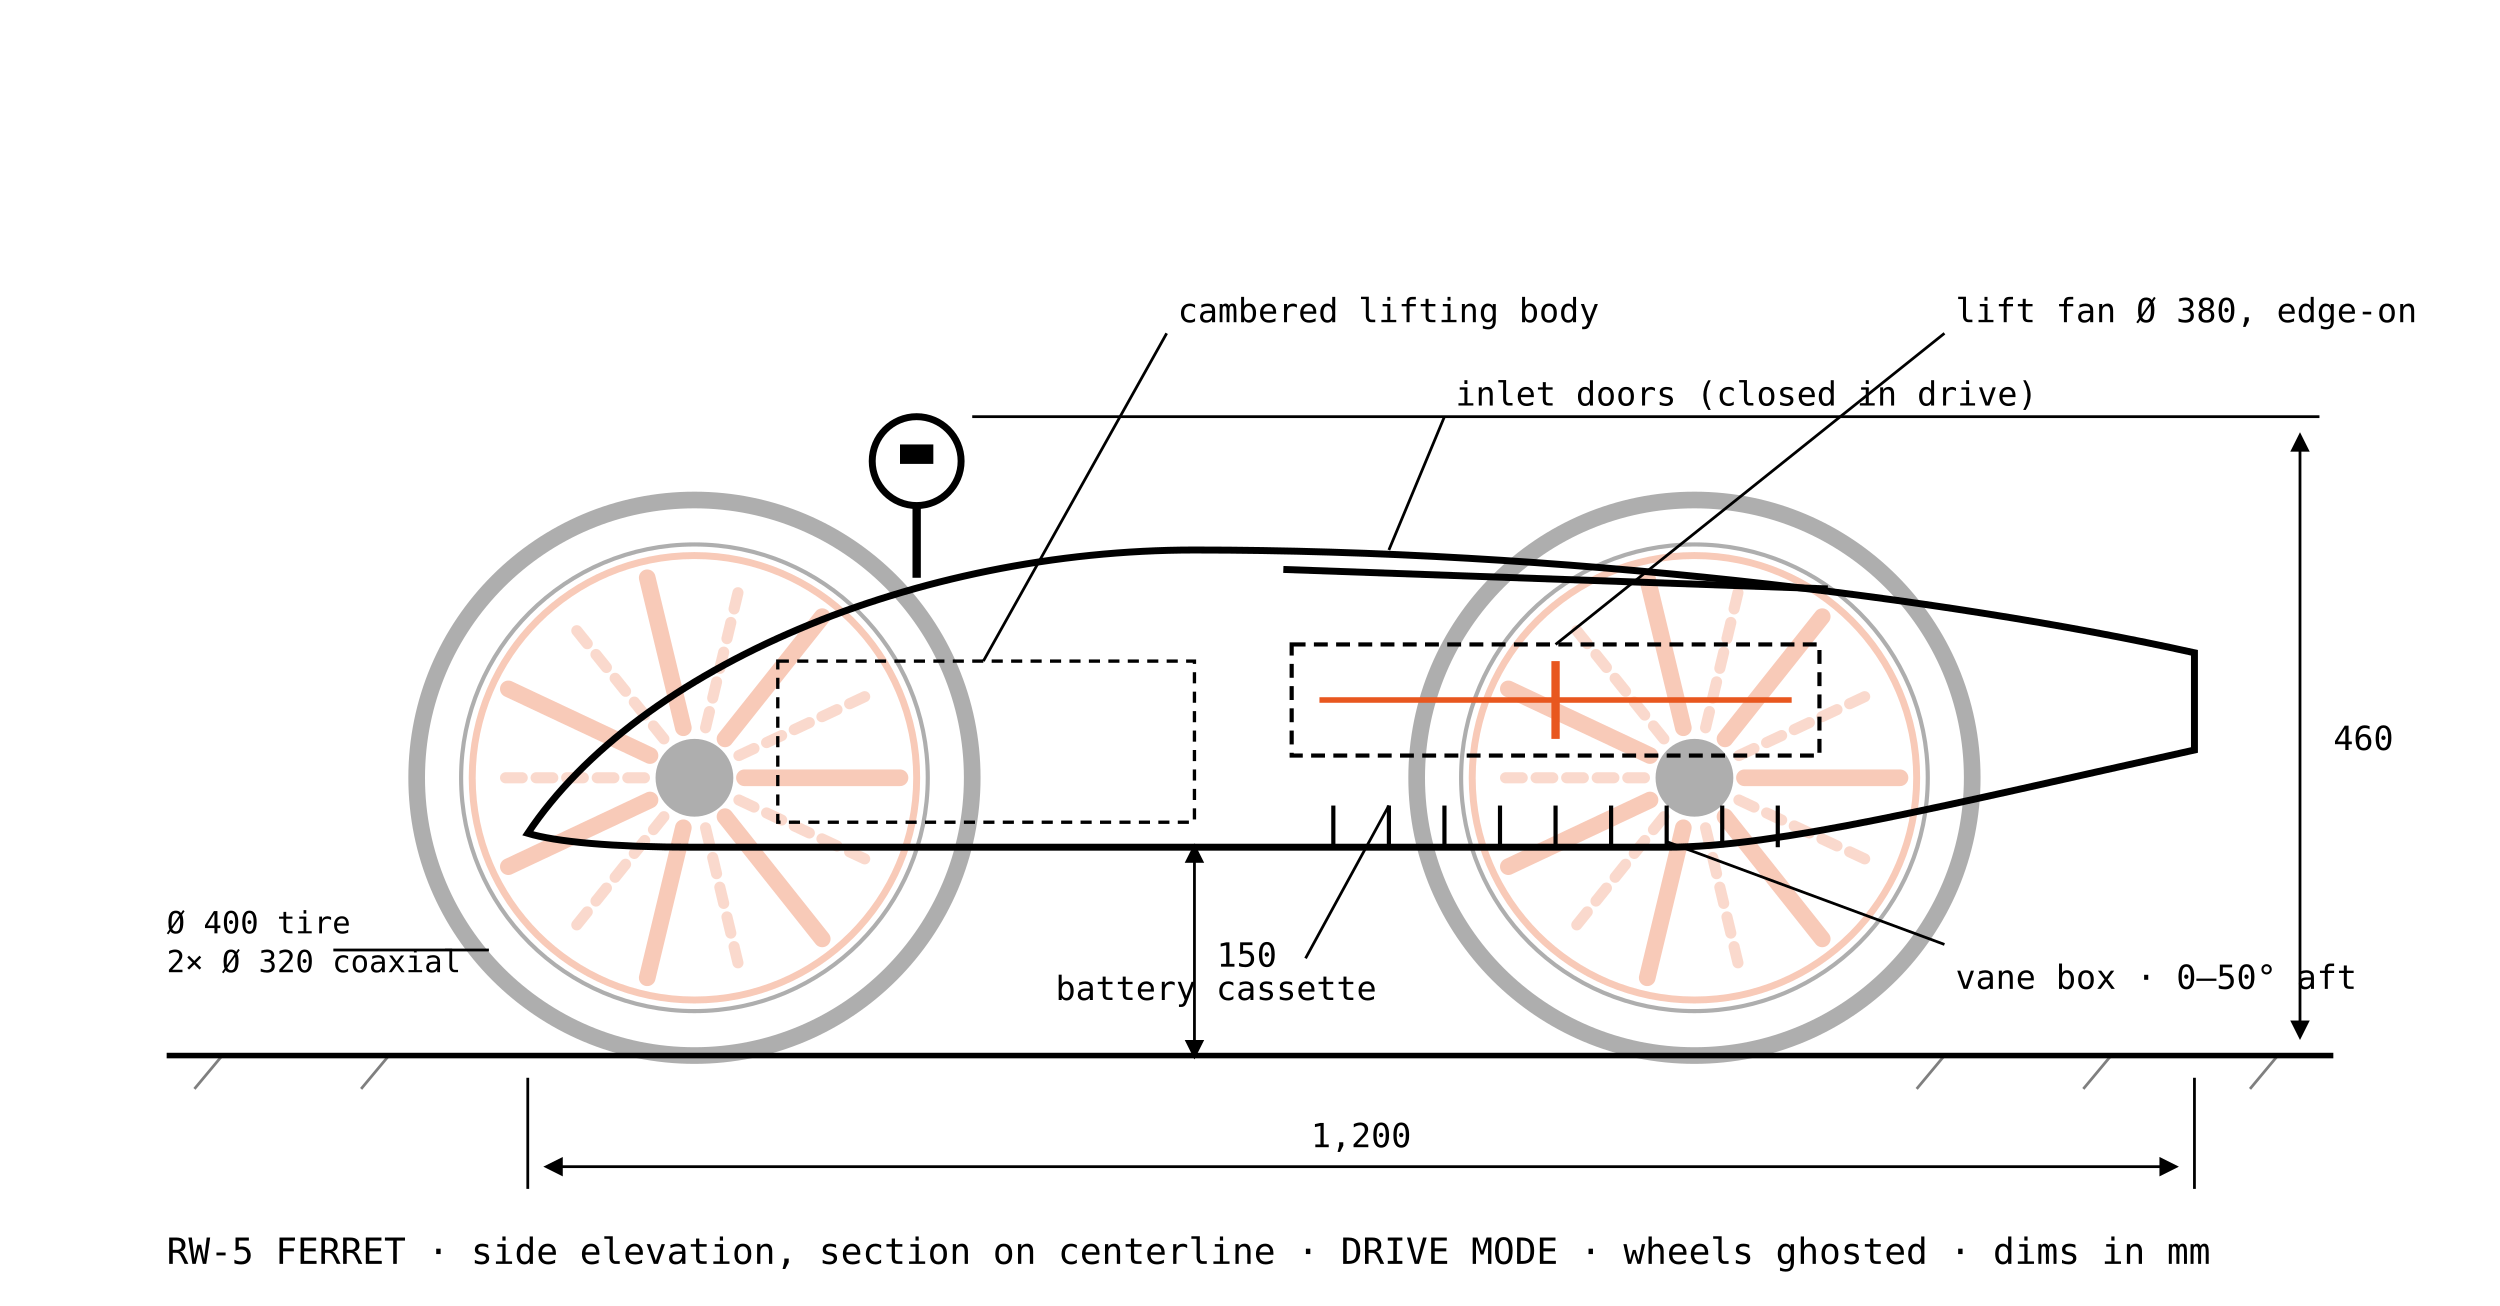
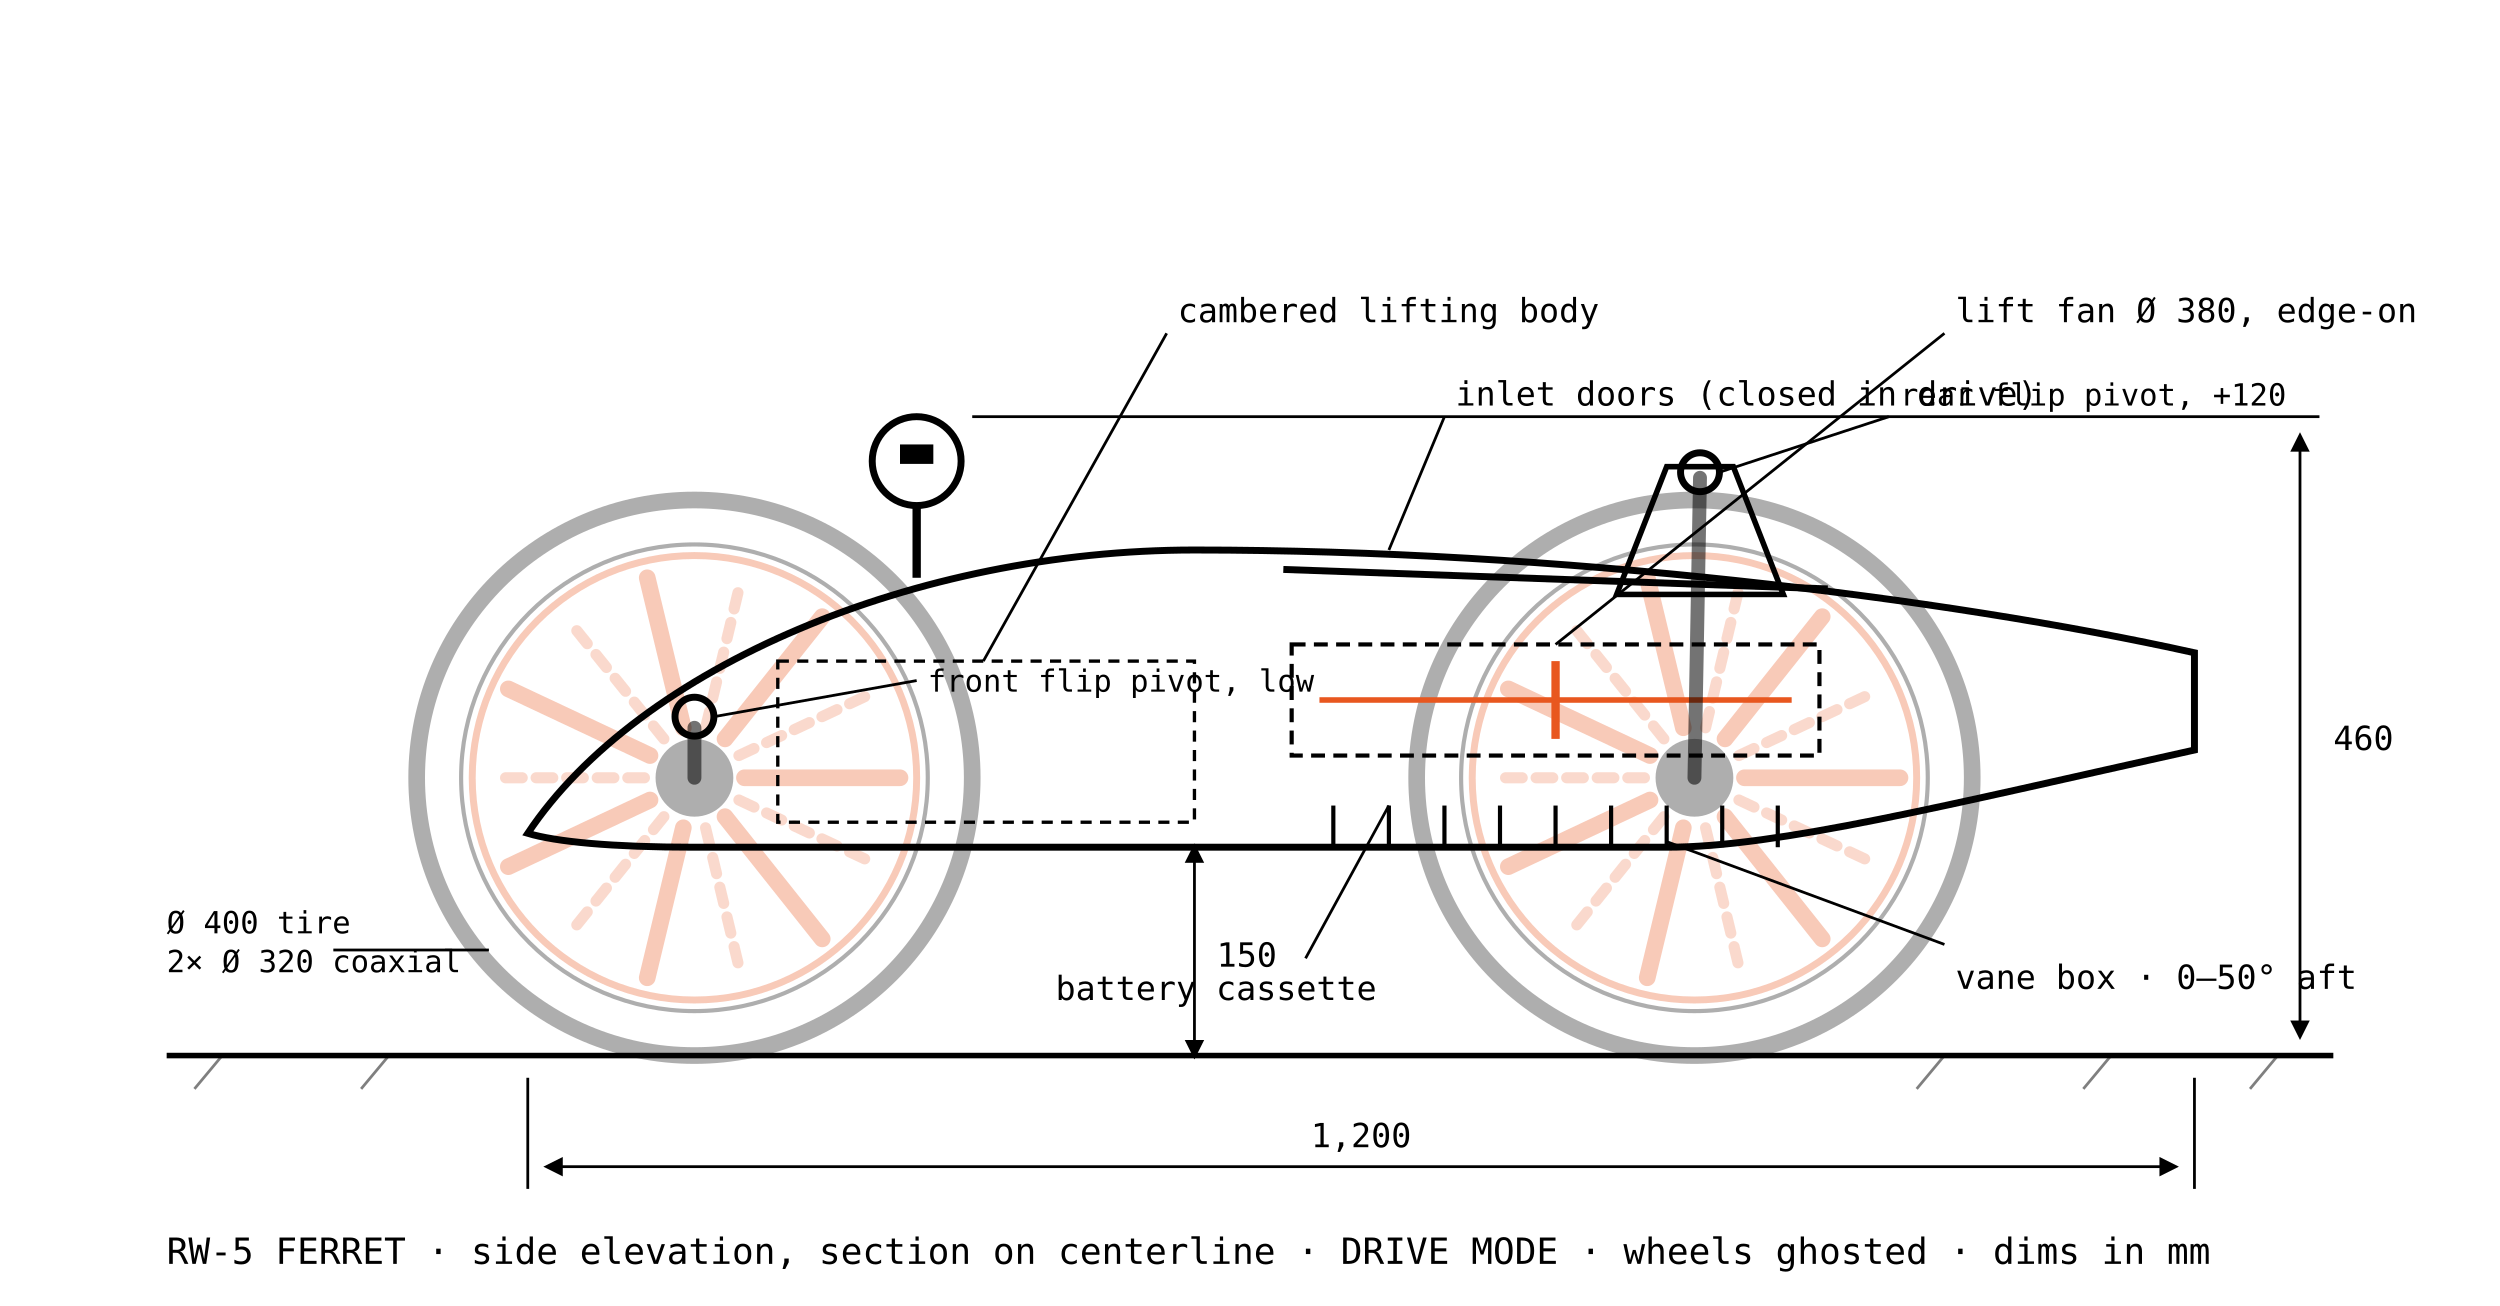
<svg xmlns="http://www.w3.org/2000/svg" viewBox="0 0 900 470" role="img" aria-label="RW-5 side elevation in drive mode, sectioned on the centerline: a cambered lifting-body hull with a low nose, thickest ahead of mid-chord and tapering to a blunt tail; the embedded rear lift fan lies flat inside the hull with its inlet doors closed and a vane box beneath; the four 400 mm wheels with two-stage coaxial fans are shown ghosted outboard; principal dimensions 1,200 mm length, 460 mm height, 150 mm ground clearance." font-family="ui-monospace, SFMono-Regular, Menlo, monospace" font-size="12">
  <defs>
    <marker id="a1" viewBox="0 0 10 10" refX="8" refY="5" markerWidth="7" markerHeight="7" orient="auto-start-reverse">
      <path d="M0,0 L10,5 L0,10 Z" fill="currentColor" />
    </marker>
    <g id="w1">
      <circle r="100" fill="none" stroke="currentColor" stroke-width="6" />
      <circle r="84" fill="none" stroke="currentColor" stroke-width="1.5" />
      <circle r="80" fill="none" stroke="#E8571F" stroke-width="2.5" />
      <circle r="14" fill="currentColor" />
      <g stroke="#E8571F" stroke-width="6" stroke-linecap="round">
        <line x1="18" y1="0" x2="74" y2="0" />
        <line x1="11" y1="14" x2="46" y2="58" />
        <line x1="-4" y1="18" x2="-17" y2="72" />
        <line x1="-16" y1="8" x2="-67" y2="32" />
        <line x1="-16" y1="-8" x2="-67" y2="-32" />
        <line x1="-4" y1="-18" x2="-17" y2="-72" />
        <line x1="11" y1="-14" x2="46" y2="-58" />
      </g>
      <g stroke="#E8571F" stroke-width="4" stroke-linecap="round" stroke-dasharray="6 5" opacity="0.7">
        <line x1="16" y1="8" x2="63" y2="30" />
        <line x1="4" y1="18" x2="16" y2="68" />
        <line x1="-11" y1="14" x2="-44" y2="55" />
        <line x1="-18" y1="0" x2="-70" y2="0" />
        <line x1="-11" y1="-14" x2="-44" y2="-55" />
        <line x1="4" y1="-18" x2="16" y2="-68" />
        <line x1="16" y1="-8" x2="63" y2="-30" />
      </g>
    </g>
  </defs>
  <line x1="60" y1="380" x2="840" y2="380" stroke="currentColor" stroke-width="2" />
  <g stroke="currentColor" stroke-width="1" opacity="0.5">
    <line x1="80" y1="380" x2="70" y2="392" />
    <line x1="140" y1="380" x2="130" y2="392" />
    <line x1="700" y1="380" x2="690" y2="392" />
    <line x1="760" y1="380" x2="750" y2="392" />
    <line x1="820" y1="380" x2="810" y2="392" />
  </g>
  <g opacity="0.32">
    <use href="#w1" x="250" y="280" />
    <use href="#w1" x="610" y="280" />
  </g>
  <path d="M190,300 C230,240 330,198 430,198 C560,198 700,215 790,235 L790,270 C700,290 640,305 600,305 L250,305 C220,305 200,303 190,300 Z" fill="none" stroke="currentColor" stroke-width="2.5" />
  <rect x="465" y="232" width="190" height="40" fill="none" stroke="currentColor" stroke-width="1.5" stroke-dasharray="5 3" />
  <line x1="560" y1="238" x2="560" y2="266" stroke="#E8571F" stroke-width="3" />
  <line x1="475" y1="252" x2="645" y2="252" stroke="#E8571F" stroke-width="2" />
  <line x1="462" y1="205" x2="658" y2="212" stroke="currentColor" stroke-width="2.5" />
  <g stroke="currentColor" stroke-width="1.5">
    <line x1="480" y1="290" x2="480" y2="305" />
    <line x1="500" y1="290" x2="500" y2="305" />
    <line x1="520" y1="290" x2="520" y2="305" />
    <line x1="540" y1="290" x2="540" y2="305" />
    <line x1="560" y1="290" x2="560" y2="305" />
    <line x1="580" y1="290" x2="580" y2="305" />
    <line x1="600" y1="290" x2="600" y2="305" />
    <line x1="620" y1="290" x2="620" y2="305" />
    <line x1="640" y1="290" x2="640" y2="305" />
  </g>
+   <path d="M582,214 L600,168 L624,168 L642,214 Z" fill="none" stroke="currentColor" stroke-width="2" />
+   <g opacity="0.55" stroke="currentColor" stroke-width="5" stroke-linecap="round">
+     <line x1="250" y1="262" x2="250" y2="280" />
+     <line x1="612" y1="172" x2="610" y2="280" />
+   </g>
+   <circle cx="250" cy="258" r="7" fill="none" stroke="currentColor" stroke-width="2.5" />
+   <circle cx="612" cy="170" r="7" fill="none" stroke="currentColor" stroke-width="2.5" />
  <rect x="280" y="238" width="150" height="58" fill="none" stroke="currentColor" stroke-width="1.2" stroke-dasharray="4 3" />
  <line x1="330" y1="208" x2="330" y2="182" stroke="currentColor" stroke-width="3" />
  <circle cx="330" cy="166" r="16" fill="none" stroke="currentColor" stroke-width="2.5" />
  <rect x="324" y="160" width="12" height="7" fill="currentColor" />
  <g stroke="currentColor" stroke-width="1">
    <line x1="500" y1="198" x2="520" y2="150" />
    <line x1="560" y1="232" x2="700" y2="120" />
    <line x1="600" y1="303" x2="700" y2="340" />
    <line x1="176" y1="342" x2="120" y2="342" />
    <line x1="354" y1="238" x2="420" y2="120" />
    <line x1="500" y1="290" x2="470" y2="345" />
+     <line x1="257" y1="258" x2="330" y2="245" />
+     <line x1="619" y1="170" x2="680" y2="150" />
  </g>
  <text x="524" y="146">inlet doors (closed in drive)</text>
  <text x="704" y="116">lift fan Ø 380, edge-on</text>
  <text x="704" y="356">vane box · 0–50° aft</text>
  <text x="60" y="336" font-size="11">Ø 400 tire</text>
  <text x="60" y="350" font-size="11">2× Ø 320 coaxial</text>
  <text x="424" y="116">cambered lifting body</text>
  <text x="380" y="360">battery cassette</text>
+   <text x="334" y="249" font-size="11">front flip pivot, low</text>
+   <text x="684" y="146" font-size="11">rear flip pivot, +120</text>
  <g stroke="currentColor" stroke-width="1">
    <line x1="190" y1="388" x2="190" y2="428" />
    <line x1="790" y1="388" x2="790" y2="428" />
    <line x1="197" y1="420" x2="783" y2="420" marker-start="url(#a1)" marker-end="url(#a1)" />
    <line x1="800" y1="380" x2="835" y2="380" />
    <line x1="350" y1="150" x2="835" y2="150" />
    <line x1="828" y1="157" x2="828" y2="373" marker-start="url(#a1)" marker-end="url(#a1)" />
    <line x1="430" y1="305" x2="430" y2="380" marker-start="url(#a1)" marker-end="url(#a1)" />
  </g>
  <text x="490" y="413" text-anchor="middle">1,200</text>
  <text x="840" y="270">460</text>
  <text x="438" y="348">150</text>
  <text x="60" y="455" font-size="13">RW-5 FERRET · side elevation, section on centerline · DRIVE MODE · wheels ghosted · dims in mm</text>
</svg>
